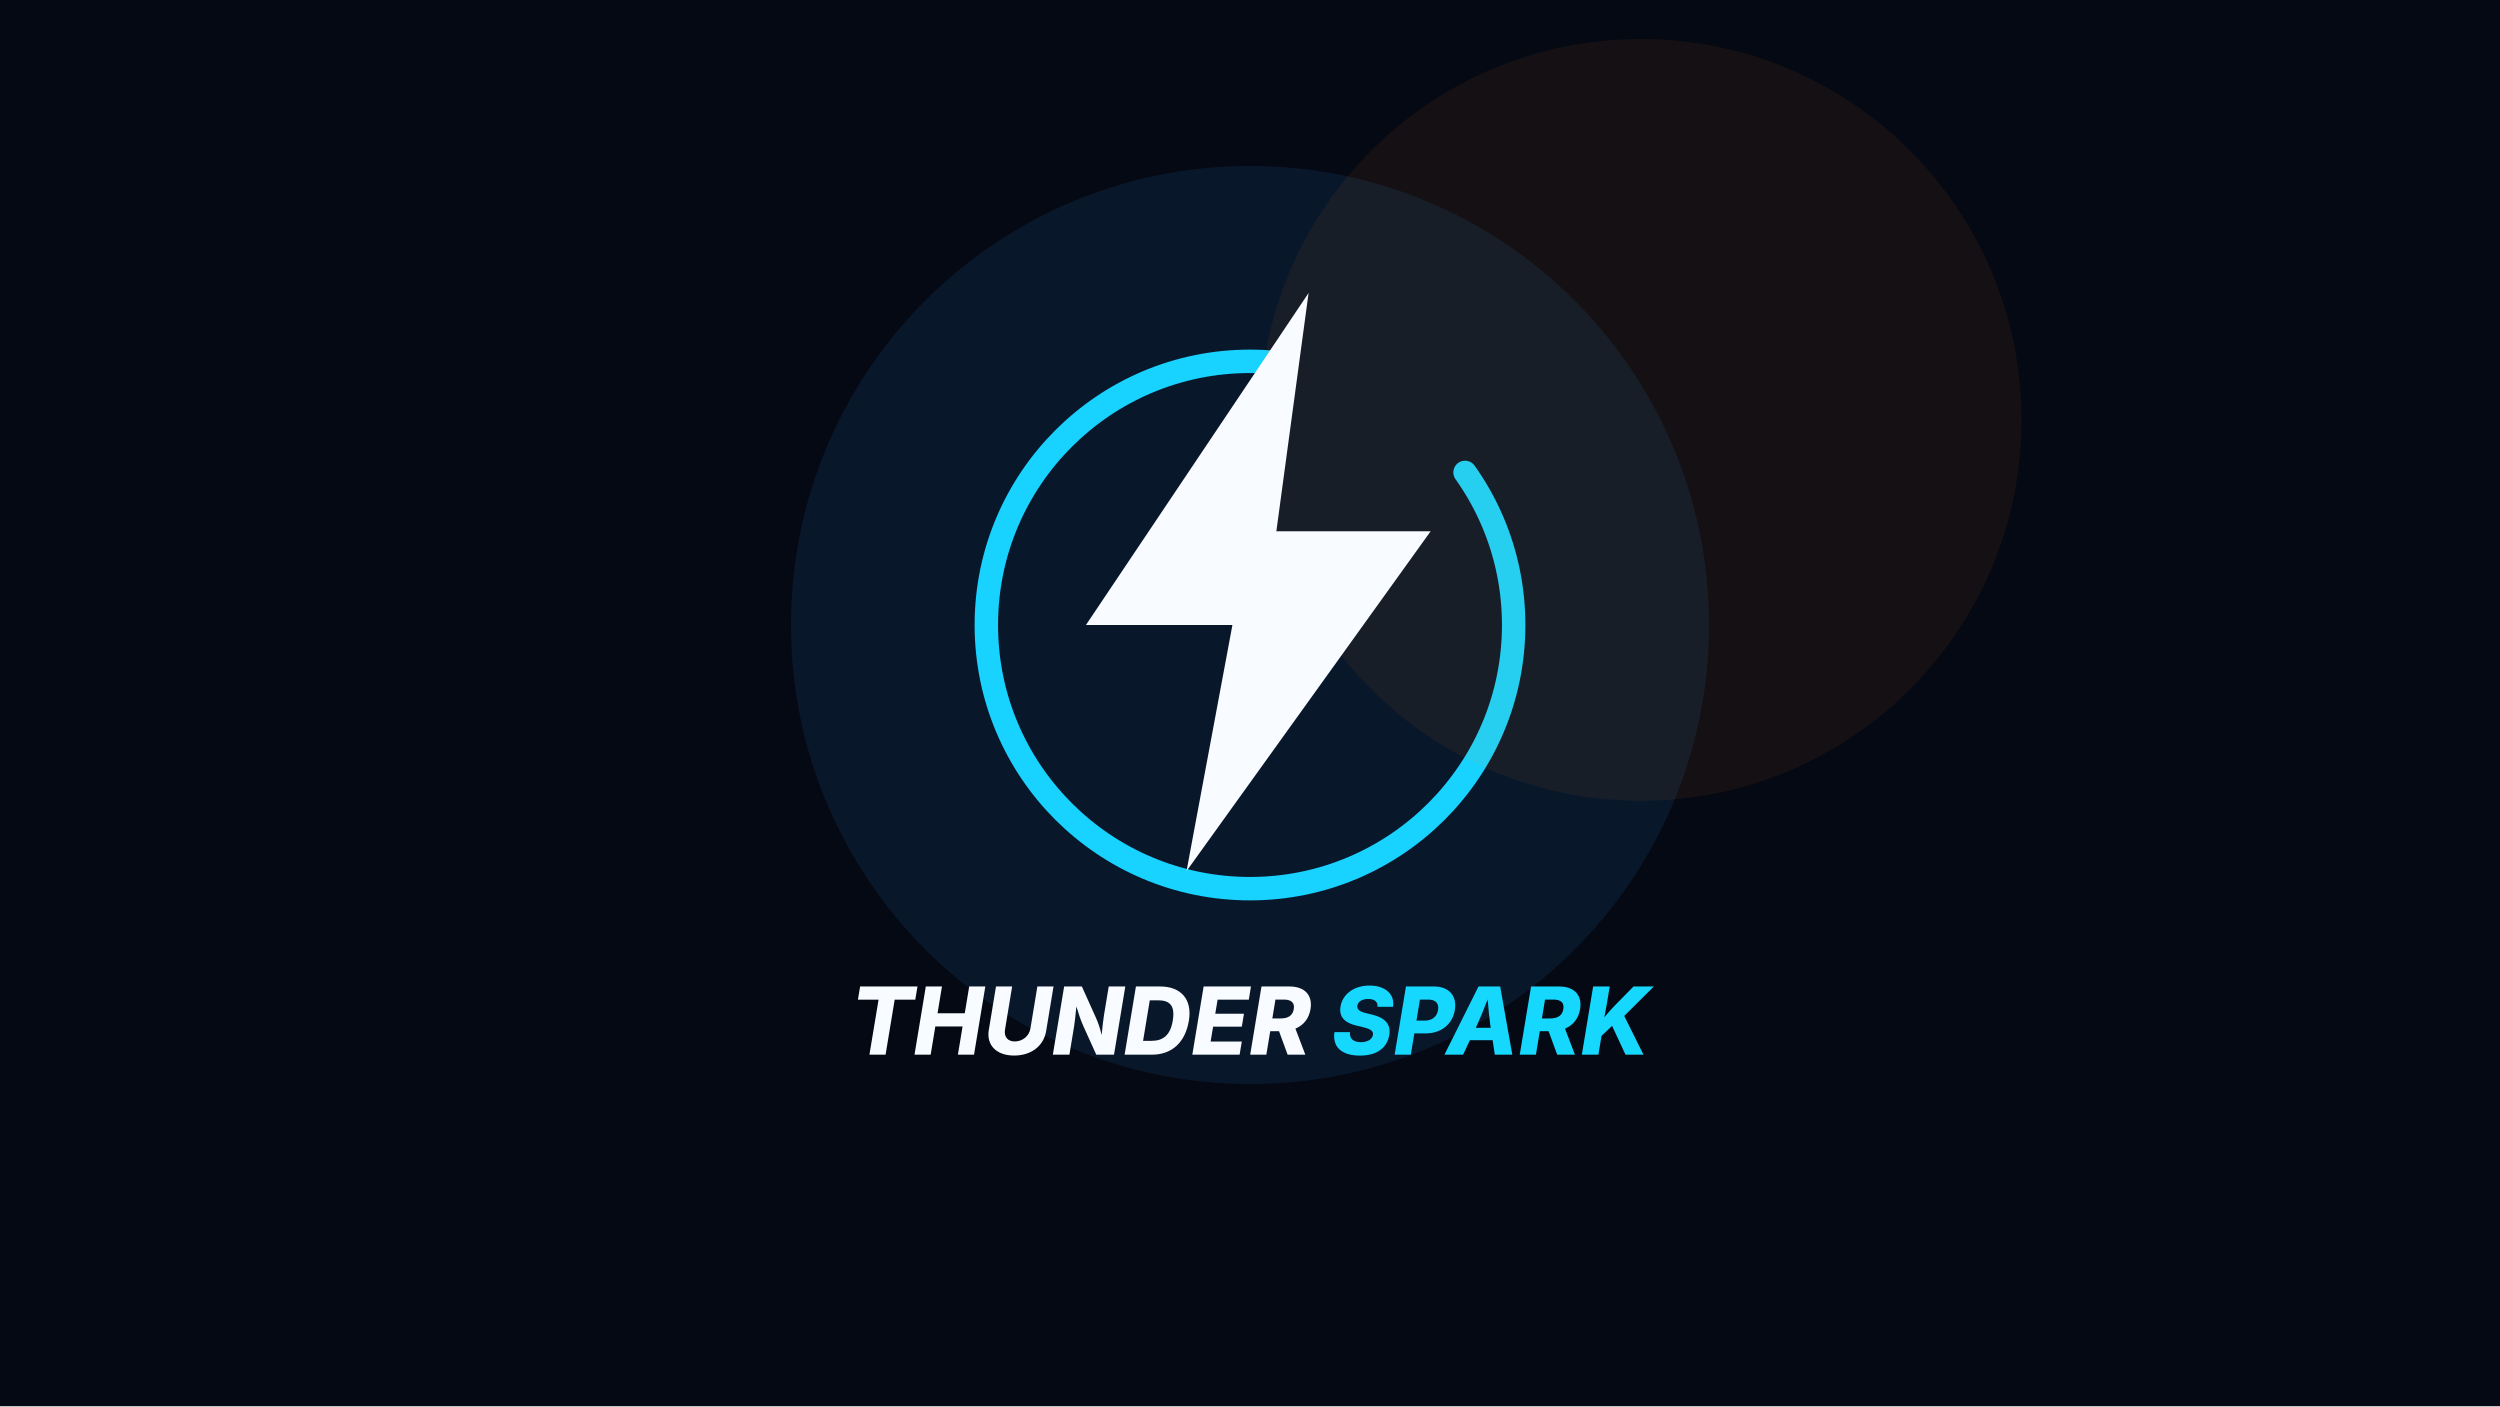
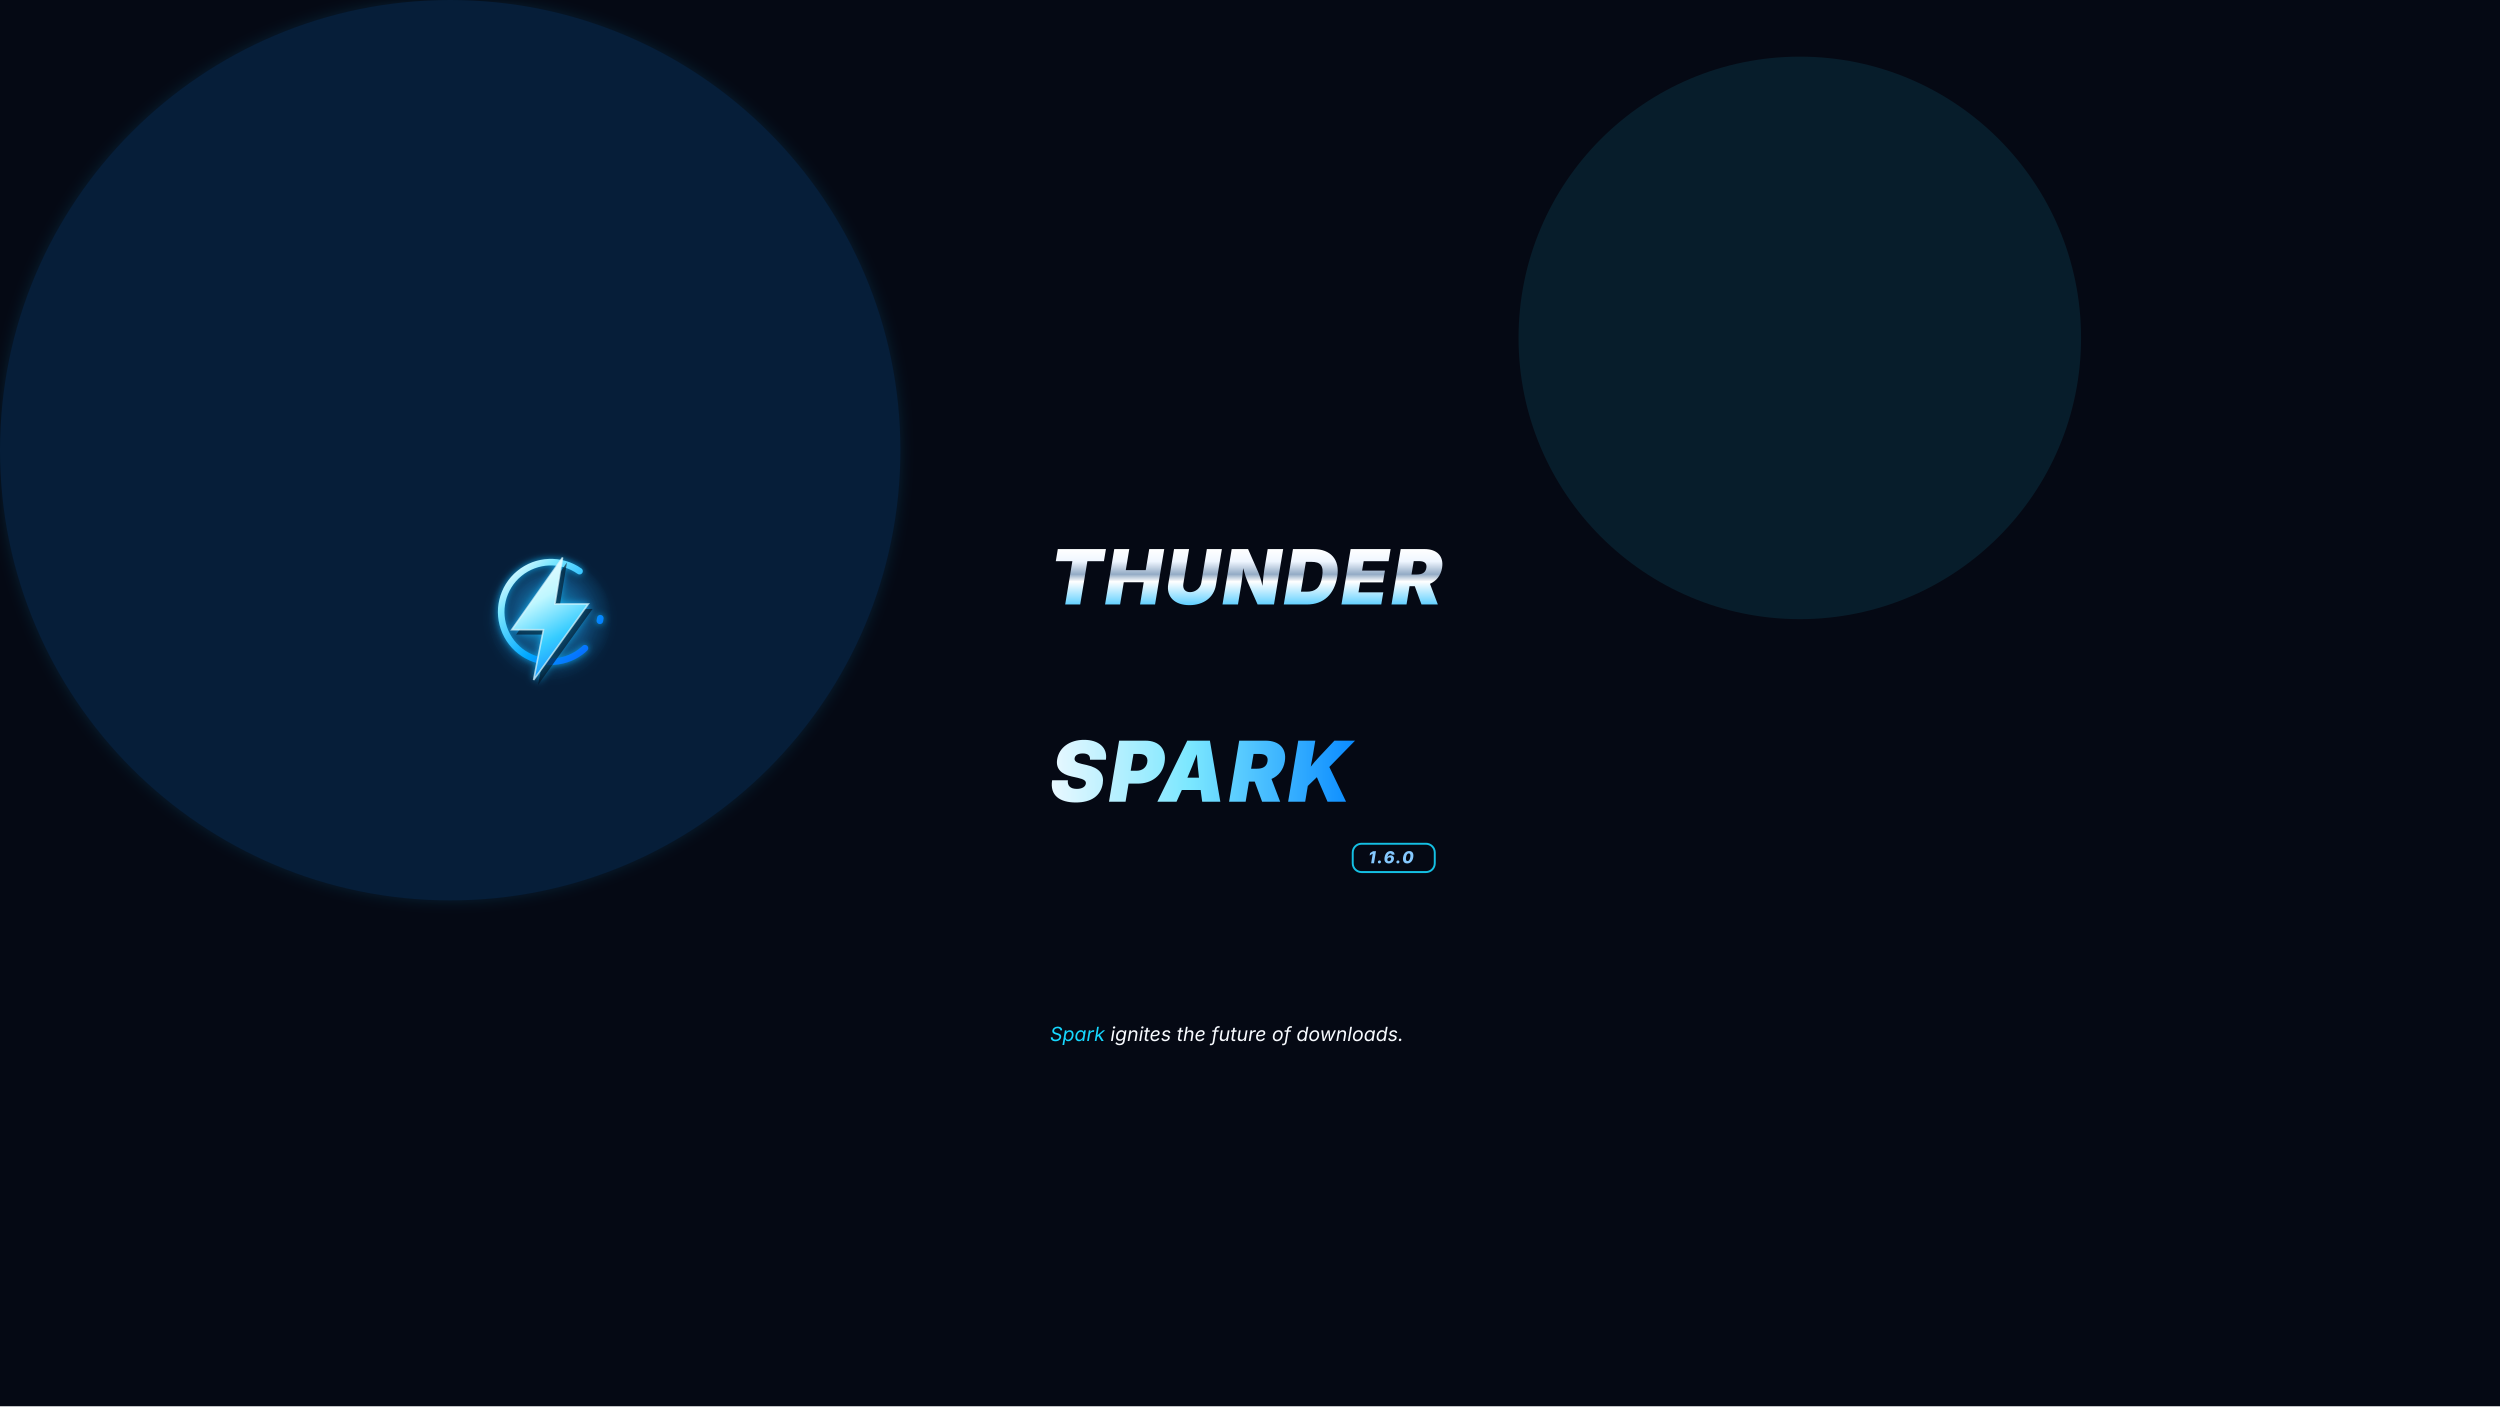
<svg xmlns="http://www.w3.org/2000/svg" width="2560" height="1440" viewBox="0 0 2560 1440" role="img" aria-labelledby="title">
+   <defs>
+     <filter id="wallpapertemplate-glow" x="-80%" y="-80%" width="260%" height="260%" color-interpolation-filters="sRGB">
+       <feGaussianBlur stdDeviation="7" result="blur" />
+       <feColorMatrix in="blur" type="matrix" values="0 0 0 0 0.05 0 0 0 0 0.73 0 0 0 0 1 0 0 0 .85 0" result="cyan" />
+       <feMerge>
+         <feMergeNode in="cyan" />
+         <feMergeNode in="SourceGraphic" />
+       </feMerge>
+     </filter>
+     <linearGradient id="wallpapertemplate-bolt" x1="62" y1="18" x2="184" y2="232" gradientUnits="userSpaceOnUse">
+       <stop offset="0" stop-color="#FFFFFF" />
+       <stop offset=".36" stop-color="#BFF7FF" />
+       <stop offset=".66" stop-color="#36CCFF" />
+       <stop offset="1" stop-color="#087BFF" />
+     </linearGradient>
+     <linearGradient id="wallpapertemplate-ring" x1="40" y1="34" x2="216" y2="224" gradientUnits="userSpaceOnUse">
+       <stop offset="0" stop-color="#FFFFFF" />
+       <stop offset=".22" stop-color="#7BE7FF" />
+       <stop offset=".58" stop-color="#00A8FF" />
+       <stop offset="1" stop-color="#0B4DFF" />
+     </linearGradient>
+     <linearGradient id="wallpapertemplate-metal" x1="0" y1="0" x2="0" y2="1">
+       <stop offset="0" stop-color="#FFFFFF" />
+       <stop offset=".22" stop-color="#EFF6FF" />
+       <stop offset=".45" stop-color="#93ABC5" />
+       <stop offset=".58" stop-color="#FFFFFF" />
+       <stop offset="1" stop-color="#5FCFFF" />
+     </linearGradient>
+     <linearGradient id="wallpapertemplate-spark" x1="0" y1="0" x2="1" y2="0">
+       <stop offset="0" stop-color="#EAF8FF" />
+       <stop offset=".46" stop-color="#7BE7FF" />
+       <stop offset="1" stop-color="#0A8BFF" />
+     </linearGradient>
+     <radialGradient id="wallpapertemplate-aura" cx="50%" cy="48%" r="58%">
+       <stop offset="0" stop-color="#16D8FF" stop-opacity=".5" />
+       <stop offset=".55" stop-color="#2D9CFF" stop-opacity=".18" />
+       <stop offset="1" stop-color="#040813" stop-opacity="0" />
+     </radialGradient>
+     <style>@font-face{font-family:Orbitron;src:url('../../../src/assets/webfonts/orbitron/orbitron-latin-900-normal.woff2') format('woff2');font-weight:900;font-style:normal;font-display:swap}.word{font-family:Orbitron,Inter,'Segoe UI',sans-serif;font-weight:900;font-style:italic;letter-spacing:.035em}.tag{font-family:Orbitron,Inter,'Segoe UI',sans-serif;font-weight:800;font-style:italic;letter-spacing:.08em}</style>
+   </defs>
  <rect width="2560" height="1440" fill="#050914" />
-   <circle cx="1280" cy="640" r="270" fill="none" stroke="#16D8FF" stroke-width="24" stroke-linecap="round" stroke-dasharray="1300 230" />
-   <circle cx="1280" cy="640" r="470" fill="#2D9CFF" opacity=".1" />
-   <circle cx="1680" cy="430" r="390" fill="#FF8A00" opacity=".06" />
-   <path d="M1340 300 1112 640h150l-47 252 250-348h-158z" fill="#F8FBFF" />
-   <text x="1280" y="1080" text-anchor="middle" fill="#F8FBFF" font-family="Inter, Segoe UI, Arial, sans-serif" font-size="96" font-style="italic" font-weight="800">THUNDER <tspan fill="#16D8FF">SPARK</tspan>
-   </text>
+   <circle cx="461" cy="461" r="461" fill="#0A8BFF" opacity=".16" filter="url(#wallpapertemplate-glow)" />
+   <circle cx="1843" cy="346" r="288" fill="#16D8FF" opacity=".1" />
+   <g transform="translate(491.52 561.92) scale(0.56)" filter="url(#wallpapertemplate-glow)">
+     <circle cx="128" cy="128" r="111" fill="url(#wallpapertemplate-aura)" />
+     <path d="M182 41a91 91 0 1 0 38 86" fill="none" stroke="url(#wallpapertemplate-ring)" stroke-width="12" stroke-linecap="round" stroke-dasharray="410 58" />
+     <path d="M151 16 58 148h58l-18 92 100-139h-61z" fill="#03101F" opacity=".62" transform="translate(8 9)" />
+     <path d="M151 16 58 148h58l-18 92 100-139h-61z" fill="url(#wallpapertemplate-bolt)" />
+     <path d="M151 16 58 148h58l-18 92 100-139h-61z" fill="none" stroke="#DDF9FF" stroke-width="3" opacity=".7" />
+   </g>
+   <text class="word" x="1075.2" y="619" fill="url(#wallpapertemplate-metal)" font-size="78">THUNDER</text>
+   <text class="word" x="1075.2" y="821" fill="url(#wallpapertemplate-spark)" font-size="86">SPARK</text>
+   <rect x="1385.2" y="864" width="84" height="29" rx="9" fill="none" stroke="#16D8FF" stroke-width="2" opacity=".88" />
+   <text class="tag" x="1401.2" y="884" fill="#85C9FF" font-size="17">1.6.0</text>
+   <text x="1075.2" y="1066" fill="#F8FBFF" font-family="Orbitron,Inter,'Segoe UI',sans-serif" font-size="20" font-style="italic">
+     <tspan fill="#16D8FF">Spark</tspan> ignites the future of downloads.</text>
</svg>
